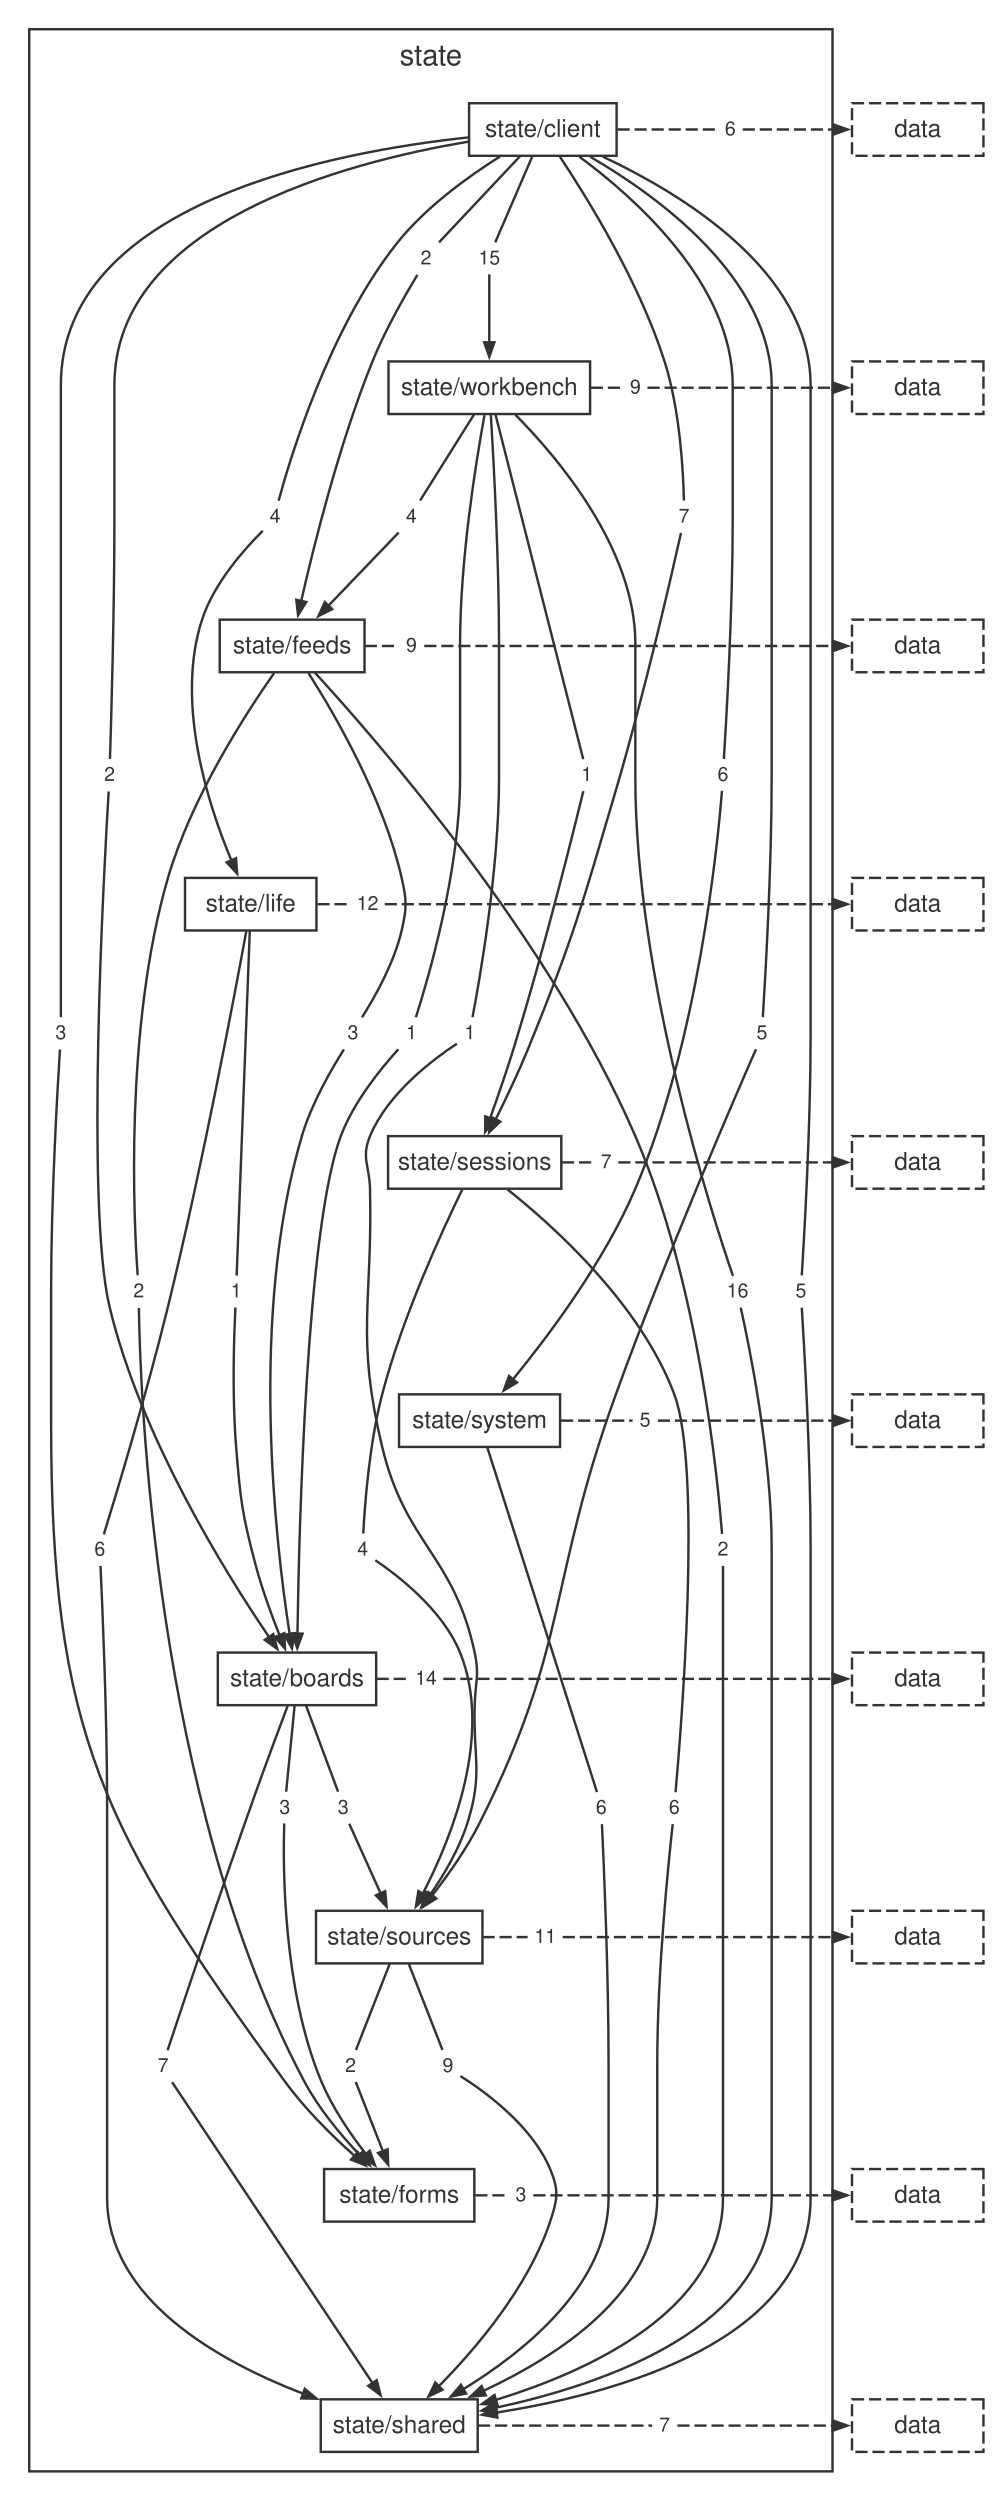
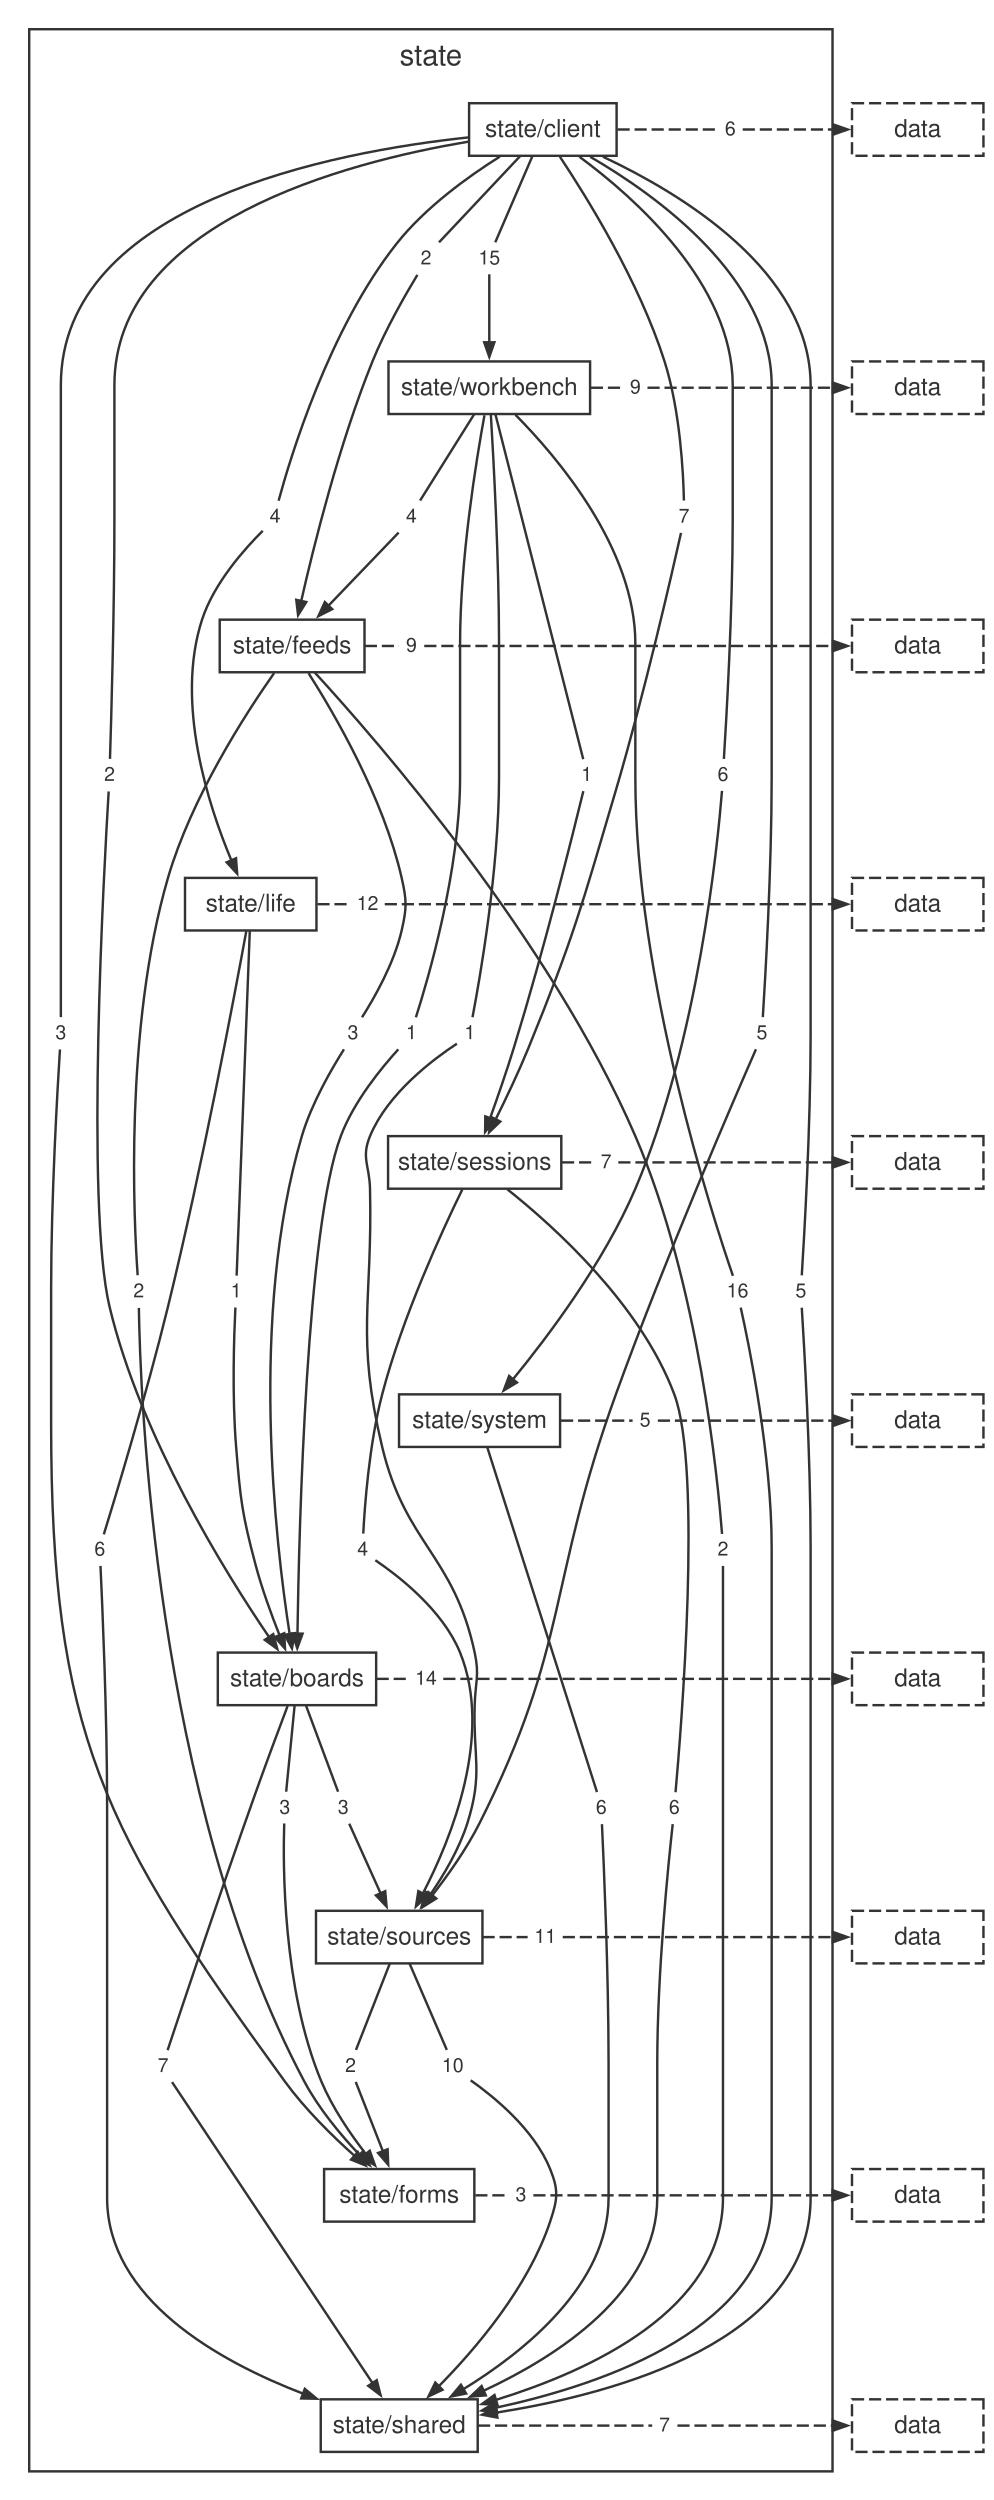
<svg xmlns="http://www.w3.org/2000/svg" width="408pt" height="1027pt" viewBox="0.00 0.00 408.00 1027.00">
  <style>svg { color: #333333; } @media (prefers-color-scheme: dark) { svg { color: #cccccc; background: #1e1e1e; } }</style>
  <g id="graph0" class="graph" transform="scale(1 1) rotate(0) translate(4 1023.24)">
    <g id="clust1" class="cluster">
      <polygon fill="none" stroke="currentColor" points="8,-8 8,-1011.24 338,-1011.24 338,-8 8,-8" />
      <text fill="currentColor" xml:space="preserve" text-anchor="middle" x="173" y="-996.44" font-family="Helvetica,Arial,sans-serif" font-size="12.00">state</text>
    </g>
    <g id="node1" class="node">
      <polygon fill="none" stroke="currentColor" points="249.3,-980.84 188.7,-980.84 188.7,-959.24 249.3,-959.24 249.3,-980.84" />
      <text fill="currentColor" xml:space="preserve" text-anchor="middle" x="219" y="-967.04" font-family="Helvetica,Arial,sans-serif" font-size="10.00">state/client</text>
    </g>
    <g id="node2" class="node">
      <polygon fill="none" stroke="currentColor" points="238.41,-874.76 155.59,-874.76 155.59,-853.16 238.41,-853.16 238.41,-874.76" />
      <text fill="currentColor" xml:space="preserve" text-anchor="middle" x="197" y="-860.96" font-family="Helvetica,Arial,sans-serif" font-size="10.00">state/workbench</text>
    </g>
    <g id="node11" class="node">
      <polygon fill="none" stroke="none" points="45.88,-711.08 36.12,-711.08 36.12,-698.6 45.88,-698.6 45.88,-711.08" />
      <text fill="currentColor" xml:space="preserve" text-anchor="middle" x="41" y="-702.44" font-family="Helvetica,Arial,sans-serif" font-size="8.00">2</text>
    </g>
    <g id="edge10" class="edge">
      <path fill="none" stroke="currentColor" d="M188.34,-965.04C137.92,-956.55 43,-931.7 43,-864.96 43,-864.96 43,-864.96 43,-809.92 43,-772.33 41.68,-727.11 41.18,-711.48" />
    </g>
    <g id="node12" class="node">
      <polygon fill="none" stroke="none" points="175.88,-923.24 166.12,-923.24 166.12,-910.76 175.88,-910.76 175.88,-923.24" />
      <text fill="currentColor" xml:space="preserve" text-anchor="middle" x="171" y="-914.6" font-family="Helvetica,Arial,sans-serif" font-size="8.00">2</text>
    </g>
    <g id="edge12" class="edge">
      <path fill="none" stroke="currentColor" d="M209.75,-959.2C199.83,-948.65 184.43,-932.28 176.35,-923.69" />
    </g>
    <g id="node13" class="node">
      <polygon fill="none" stroke="none" points="25.88,-605 16.12,-605 16.12,-592.52 25.88,-592.52 25.88,-605" />
      <text fill="currentColor" xml:space="preserve" text-anchor="middle" x="21" y="-596.36" font-family="Helvetica,Arial,sans-serif" font-size="8.00">3</text>
    </g>
    <g id="edge14" class="edge">
      <path fill="none" stroke="currentColor" d="M188.5,-966.8C132.96,-960.9 21,-939.72 21,-864.96 21,-864.96 21,-864.96 21,-703.84 21,-666.26 21,-621.04 21,-605.4" />
    </g>
    <g id="node14" class="node">
      <polygon fill="none" stroke="none" points="113.88,-817.16 104.12,-817.16 104.12,-804.68 113.88,-804.68 113.88,-817.16" />
      <text fill="currentColor" xml:space="preserve" text-anchor="middle" x="109" y="-808.52" font-family="Helvetica,Arial,sans-serif" font-size="8.00">4</text>
    </g>
    <g id="edge16" class="edge">
      <path fill="none" stroke="currentColor" d="M201.33,-958.9C188.24,-950.67 170.73,-938.03 159,-923.24 131.09,-888.05 115.12,-834.8 110.45,-817.54" />
    </g>
    <g id="node15" class="node">
      <polygon fill="none" stroke="none" points="281.88,-817.16 272.12,-817.16 272.12,-804.68 281.88,-804.68 281.88,-817.16" />
      <text fill="currentColor" xml:space="preserve" text-anchor="middle" x="277" y="-808.52" font-family="Helvetica,Arial,sans-serif" font-size="8.00">7</text>
    </g>
    <g id="edge18" class="edge">
      <path fill="none" stroke="currentColor" d="M226.01,-958.85C237.14,-942.12 258.64,-907.43 269,-874.76 275.45,-854.42 276.72,-828.82 276.95,-817.61" />
    </g>
    <g id="node16" class="node">
      <polygon fill="none" stroke="none" points="329.88,-498.92 320.12,-498.92 320.12,-486.44 329.88,-486.44 329.88,-498.92" />
      <text fill="currentColor" xml:space="preserve" text-anchor="middle" x="325" y="-490.28" font-family="Helvetica,Arial,sans-serif" font-size="8.00">5</text>
    </g>
    <g id="edge20" class="edge">
      <path fill="none" stroke="currentColor" d="M243.69,-958.85C276.12,-943.62 329,-911.63 329,-864.96 329,-864.96 329,-864.96 329,-597.76 329,-560.15 326.36,-514.95 325.37,-499.32" />
    </g>
    <g id="node17" class="node">
      <polygon fill="none" stroke="none" points="313.88,-605 304.12,-605 304.12,-592.52 313.88,-592.52 313.88,-605" />
      <text fill="currentColor" xml:space="preserve" text-anchor="middle" x="309" y="-596.36" font-family="Helvetica,Arial,sans-serif" font-size="8.00">5</text>
    </g>
    <g id="edge22" class="edge">
      <path fill="none" stroke="currentColor" d="M238.48,-958.82C266.01,-942.81 313,-909.03 313,-864.96 313,-864.96 313,-864.96 313,-703.84 313,-666.23 310.36,-621.03 309.37,-605.4" />
    </g>
    <g id="node18" class="node">
      <polygon fill="none" stroke="none" points="297.88,-711.08 288.12,-711.08 288.12,-698.6 297.88,-698.6 297.88,-711.08" />
      <text fill="currentColor" xml:space="preserve" text-anchor="middle" x="293" y="-702.44" font-family="Helvetica,Arial,sans-serif" font-size="8.00">6</text>
    </g>
    <g id="edge24" class="edge">
      <path fill="none" stroke="currentColor" d="M234.04,-958.83C256.71,-942.1 297,-906.51 297,-864.96 297,-864.96 297,-864.96 297,-809.92 297,-772.31 294.36,-727.11 293.37,-711.48" />
    </g>
    <g id="node19" class="node">
      <polygon fill="none" stroke="none" points="203.88,-923.24 190.12,-923.24 190.12,-910.76 203.88,-910.76 203.88,-923.24" />
      <text fill="currentColor" xml:space="preserve" text-anchor="middle" x="197" y="-914.6" font-family="Helvetica,Arial,sans-serif" font-size="8.00">15</text>
    </g>
    <g id="edge26" class="edge">
      <path fill="none" stroke="currentColor" d="M214.76,-959.2C210.21,-948.65 203.16,-932.28 199.45,-923.69" />
    </g>
    <g id="node20" class="node">
      <polygon fill="none" stroke="none" points="300.88,-976.28 291.12,-976.28 291.12,-963.8 300.88,-963.8 300.88,-976.28" />
      <text fill="currentColor" xml:space="preserve" text-anchor="middle" x="296" y="-967.64" font-family="Helvetica,Arial,sans-serif" font-size="8.00">6</text>
    </g>
    <g id="edge28" class="edge">
      <path fill="none" stroke="currentColor" stroke-dasharray="5,2" d="M249.68,-970.04C263.43,-970.04 277.18,-970.04 290.93,-970.04" />
    </g>
    <g id="node3" class="node">
      <polygon fill="none" stroke="currentColor" points="145.74,-768.68 86.26,-768.68 86.26,-747.08 145.74,-747.08 145.74,-768.68" />
      <text fill="currentColor" xml:space="preserve" text-anchor="middle" x="116" y="-754.88" font-family="Helvetica,Arial,sans-serif" font-size="10.00">state/feeds</text>
    </g>
    <g id="node21" class="node">
      <polygon fill="none" stroke="none" points="169.88,-605 160.12,-605 160.12,-592.52 169.88,-592.52 169.88,-605" />
      <text fill="currentColor" xml:space="preserve" text-anchor="middle" x="165" y="-596.36" font-family="Helvetica,Arial,sans-serif" font-size="8.00">1</text>
    </g>
    <g id="edge30" class="edge">
      <path fill="none" stroke="currentColor" d="M195.02,-852.66C191.61,-834.03 185,-793.44 185,-758.88 185,-758.88 185,-758.88 185,-703.84 185,-665.57 171.8,-620.78 166.85,-605.33" />
    </g>
    <g id="node22" class="node">
      <polygon fill="none" stroke="none" points="169.88,-817.16 160.12,-817.16 160.12,-804.68 169.88,-804.68 169.88,-817.16" />
      <text fill="currentColor" xml:space="preserve" text-anchor="middle" x="165" y="-808.52" font-family="Helvetica,Arial,sans-serif" font-size="8.00">4</text>
    </g>
    <g id="edge32" class="edge">
      <path fill="none" stroke="currentColor" d="M190.83,-853.12C184.22,-842.57 173.95,-826.2 168.57,-817.61" />
    </g>
    <g id="node23" class="node">
      <polygon fill="none" stroke="none" points="241.88,-711.08 232.12,-711.08 232.12,-698.6 241.88,-698.6 241.88,-711.08" />
      <text fill="currentColor" xml:space="preserve" text-anchor="middle" x="237" y="-702.44" font-family="Helvetica,Arial,sans-serif" font-size="8.00">1</text>
    </g>
    <g id="edge34" class="edge">
      <path fill="none" stroke="currentColor" d="M199.5,-853.13C207.1,-823.3 229.72,-734.44 235.59,-711.37" />
    </g>
    <g id="node24" class="node">
      <polygon fill="none" stroke="none" points="305.88,-498.92 292.12,-498.92 292.12,-486.44 305.88,-486.44 305.88,-498.92" />
      <text fill="currentColor" xml:space="preserve" text-anchor="middle" x="299" y="-490.28" font-family="Helvetica,Arial,sans-serif" font-size="8.00">16</text>
    </g>
    <g id="edge36" class="edge">
      <path fill="none" stroke="currentColor" d="M207.73,-852.85C224.98,-835.44 257,-797.88 257,-758.88 257,-758.88 257,-758.88 257,-703.84 257,-620.87 288.87,-522.98 297.09,-499.12" />
    </g>
    <g id="node25" class="node">
      <polygon fill="none" stroke="none" points="193.88,-605 184.12,-605 184.12,-592.52 193.88,-592.52 193.88,-605" />
      <text fill="currentColor" xml:space="preserve" text-anchor="middle" x="189" y="-596.36" font-family="Helvetica,Arial,sans-serif" font-size="8.00">1</text>
    </g>
    <g id="edge38" class="edge">
      <path fill="none" stroke="currentColor" d="M197.64,-852.92C198.77,-834.36 201,-793.42 201,-758.88 201,-758.88 201,-758.88 201,-703.84 201,-666.01 193.08,-620.94 190.11,-605.37" />
    </g>
    <g id="node26" class="node">
      <polygon fill="none" stroke="none" points="261.88,-870.2 252.12,-870.2 252.12,-857.72 261.88,-857.72 261.88,-870.2" />
      <text fill="currentColor" xml:space="preserve" text-anchor="middle" x="257" y="-861.56" font-family="Helvetica,Arial,sans-serif" font-size="8.00">9</text>
    </g>
    <g id="edge40" class="edge">
      <path fill="none" stroke="currentColor" stroke-dasharray="5,2" d="M238.72,-863.96C243.1,-863.96 247.48,-863.96 251.86,-863.96" />
    </g>
    <g id="node4" class="node">
      <polygon fill="none" stroke="currentColor" points="126,-662.6 72,-662.6 72,-641 126,-641 126,-662.6" />
      <text fill="currentColor" xml:space="preserve" text-anchor="middle" x="99" y="-648.8" font-family="Helvetica,Arial,sans-serif" font-size="10.00">state/life</text>
    </g>
    <g id="node27" class="node">
      <polygon fill="none" stroke="none" points="145.88,-605 136.12,-605 136.12,-592.52 145.88,-592.52 145.88,-605" />
      <text fill="currentColor" xml:space="preserve" text-anchor="middle" x="141" y="-596.36" font-family="Helvetica,Arial,sans-serif" font-size="8.00">3</text>
    </g>
    <g id="edge42" class="edge">
      <path fill="none" stroke="currentColor" d="M122.75,-746.7C133.39,-729.99 153.59,-695.32 161,-662.6 163.12,-653.24 163.15,-650.36 161,-641 157.86,-627.35 149.59,-612.98 144.72,-605.33" />
    </g>
    <g id="node28" class="node">
      <polygon fill="none" stroke="none" points="57.88,-498.92 48.12,-498.92 48.12,-486.44 57.88,-486.44 57.88,-498.92" />
      <text fill="currentColor" xml:space="preserve" text-anchor="middle" x="53" y="-490.28" font-family="Helvetica,Arial,sans-serif" font-size="8.00">2</text>
    </g>
    <g id="edge44" class="edge">
      <path fill="none" stroke="currentColor" d="M108.63,-746.77C96.97,-730.17 74.63,-695.65 65,-662.6 47,-600.78 51.01,-521.11 52.55,-499.37" />
    </g>
    <g id="node29" class="node">
      <polygon fill="none" stroke="none" points="297.88,-392.84 288.12,-392.84 288.12,-380.36 297.88,-380.36 297.88,-392.84" />
      <text fill="currentColor" xml:space="preserve" text-anchor="middle" x="293" y="-384.2" font-family="Helvetica,Arial,sans-serif" font-size="8.00">2</text>
    </g>
    <g id="edge46" class="edge">
      <path fill="none" stroke="currentColor" d="M125.31,-746.96C150.76,-719.25 221.92,-637.74 257,-556.52 283.16,-495.96 290.94,-414.74 292.62,-393.09" />
    </g>
    <g id="node30" class="node">
      <polygon fill="none" stroke="none" points="169.88,-764.12 160.12,-764.12 160.12,-751.64 169.88,-751.64 169.88,-764.12" />
      <text fill="currentColor" xml:space="preserve" text-anchor="middle" x="165" y="-755.48" font-family="Helvetica,Arial,sans-serif" font-size="8.00">9</text>
    </g>
    <g id="edge48" class="edge">
      <path fill="none" stroke="currentColor" stroke-dasharray="5,2" d="M145.86,-757.88C150.54,-757.88 155.23,-757.88 159.92,-757.88" />
    </g>
    <g id="node5" class="node">
      <polygon fill="none" stroke="currentColor" points="226.58,-556.52 155.42,-556.52 155.42,-534.92 226.58,-534.92 226.58,-556.52" />
      <text fill="currentColor" xml:space="preserve" text-anchor="middle" x="191" y="-542.72" font-family="Helvetica,Arial,sans-serif" font-size="10.00">state/sessions</text>
    </g>
    <g id="node31" class="node">
      <polygon fill="none" stroke="none" points="97.88,-498.92 88.12,-498.92 88.12,-486.44 97.88,-486.44 97.88,-498.92" />
      <text fill="currentColor" xml:space="preserve" text-anchor="middle" x="93" y="-490.28" font-family="Helvetica,Arial,sans-serif" font-size="8.00">1</text>
    </g>
    <g id="edge50" class="edge">
      <path fill="none" stroke="currentColor" d="M98.62,-640.97C97.49,-611.14 94.09,-522.28 93.21,-499.21" />
    </g>
    <g id="node32" class="node">
      <polygon fill="none" stroke="none" points="41.88,-392.84 32.12,-392.84 32.12,-380.36 41.88,-380.36 41.88,-392.84" />
      <text fill="currentColor" xml:space="preserve" text-anchor="middle" x="37" y="-384.2" font-family="Helvetica,Arial,sans-serif" font-size="8.00">6</text>
    </g>
    <g id="edge52" class="edge">
      <path fill="none" stroke="currentColor" d="M97.18,-640.74C92.46,-614.95 79.2,-544.46 65,-486.44 56.18,-450.41 43.21,-407.68 38.65,-392.92" />
    </g>
    <g id="node33" class="node">
      <polygon fill="none" stroke="none" points="153.88,-658.04 140.12,-658.04 140.12,-645.56 153.88,-645.56 153.88,-658.04" />
      <text fill="currentColor" xml:space="preserve" text-anchor="middle" x="147" y="-649.4" font-family="Helvetica,Arial,sans-serif" font-size="8.00">12</text>
    </g>
    <g id="edge54" class="edge">
      <path fill="none" stroke="currentColor" stroke-dasharray="5,2" d="M126.38,-651.8C130.89,-651.8 135.4,-651.8 139.91,-651.8" />
    </g>
    <g id="node6" class="node">
      <polygon fill="none" stroke="currentColor" points="226.08,-450.44 159.92,-450.44 159.92,-428.84 226.08,-428.84 226.08,-450.44" />
      <text fill="currentColor" xml:space="preserve" text-anchor="middle" x="193" y="-436.64" font-family="Helvetica,Arial,sans-serif" font-size="10.00">state/system</text>
    </g>
    <g id="node34" class="node">
      <polygon fill="none" stroke="none" points="277.88,-286.76 268.12,-286.76 268.12,-274.28 277.88,-274.28 277.88,-286.76" />
      <text fill="currentColor" xml:space="preserve" text-anchor="middle" x="273" y="-278.12" font-family="Helvetica,Arial,sans-serif" font-size="8.00">6</text>
    </g>
    <g id="edge56" class="edge">
      <path fill="none" stroke="currentColor" d="M204.45,-534.65C223.95,-519.12 259.24,-487.22 273,-450.44 284.56,-419.54 275.8,-312.47 273.51,-286.99" />
    </g>
    <g id="node35" class="node">
      <polygon fill="none" stroke="none" points="149.88,-392.84 140.12,-392.84 140.12,-380.36 149.88,-380.36 149.88,-392.84" />
      <text fill="currentColor" xml:space="preserve" text-anchor="middle" x="145" y="-384.2" font-family="Helvetica,Arial,sans-serif" font-size="8.00">4</text>
    </g>
    <g id="edge58" class="edge">
      <path fill="none" stroke="currentColor" d="M185.89,-534.55C177.59,-517.58 161.28,-482.2 153,-450.44 147.62,-429.79 145.8,-404.35 145.23,-393.24" />
    </g>
    <g id="node36" class="node">
      <polygon fill="none" stroke="none" points="249.88,-551.96 240.12,-551.96 240.12,-539.48 249.88,-539.48 249.88,-551.96" />
      <text fill="currentColor" xml:space="preserve" text-anchor="middle" x="245" y="-543.32" font-family="Helvetica,Arial,sans-serif" font-size="8.00">7</text>
    </g>
    <g id="edge60" class="edge">
      <path fill="none" stroke="currentColor" stroke-dasharray="5,2" d="M226.86,-545.72C231.21,-545.72 235.55,-545.72 239.9,-545.72" />
    </g>
    <g id="node7" class="node">
      <polygon fill="none" stroke="currentColor" points="150.52,-344.36 85.48,-344.36 85.48,-322.76 150.52,-322.76 150.52,-344.36" />
      <text fill="currentColor" xml:space="preserve" text-anchor="middle" x="118" y="-330.56" font-family="Helvetica,Arial,sans-serif" font-size="10.00">state/boards</text>
    </g>
    <g id="node37" class="node">
      <polygon fill="none" stroke="none" points="247.88,-286.76 238.12,-286.76 238.12,-274.28 247.88,-274.28 247.88,-286.76" />
      <text fill="currentColor" xml:space="preserve" text-anchor="middle" x="243" y="-278.12" font-family="Helvetica,Arial,sans-serif" font-size="8.00">6</text>
    </g>
    <g id="edge62" class="edge">
      <path fill="none" stroke="currentColor" d="M196.13,-428.81C205.62,-398.98 233.9,-310.12 241.24,-287.05" />
    </g>
    <g id="node38" class="node">
      <polygon fill="none" stroke="none" points="265.88,-445.88 256.12,-445.88 256.12,-433.4 265.88,-433.4 265.88,-445.88" />
      <text fill="currentColor" xml:space="preserve" text-anchor="middle" x="261" y="-437.24" font-family="Helvetica,Arial,sans-serif" font-size="8.00">5</text>
    </g>
    <g id="edge64" class="edge">
      <path fill="none" stroke="currentColor" stroke-dasharray="5,2" d="M226.47,-439.64C236.27,-439.64 246.07,-439.64 255.87,-439.64" />
    </g>
    <g id="node8" class="node">
      <polygon fill="none" stroke="currentColor" points="194.19,-238.28 125.81,-238.28 125.81,-216.68 194.19,-216.68 194.19,-238.28" />
      <text fill="currentColor" xml:space="preserve" text-anchor="middle" x="160" y="-224.48" font-family="Helvetica,Arial,sans-serif" font-size="10.00">state/sources</text>
    </g>
    <g id="node39" class="node">
      <polygon fill="none" stroke="none" points="117.88,-286.76 108.12,-286.76 108.12,-274.28 117.88,-274.28 117.88,-286.76" />
      <text fill="currentColor" xml:space="preserve" text-anchor="middle" x="113" y="-278.12" font-family="Helvetica,Arial,sans-serif" font-size="8.00">3</text>
    </g>
    <g id="edge66" class="edge">
      <path fill="none" stroke="currentColor" d="M117.04,-322.72C116,-312.17 114.4,-295.8 113.56,-287.21" />
    </g>
    <g id="node40" class="node">
      <polygon fill="none" stroke="none" points="67.88,-180.68 58.12,-180.68 58.12,-168.2 67.88,-168.2 67.88,-180.68" />
      <text fill="currentColor" xml:space="preserve" text-anchor="middle" x="63" y="-172.04" font-family="Helvetica,Arial,sans-serif" font-size="8.00">7</text>
    </g>
    <g id="edge68" class="edge">
      <path fill="none" stroke="currentColor" d="M114.14,-322.4C110.64,-313.14 105.38,-299.06 101,-286.76 86.61,-246.36 70.26,-197.33 64.85,-181.02" />
    </g>
    <g id="node41" class="node">
      <polygon fill="none" stroke="none" points="141.88,-286.76 132.12,-286.76 132.12,-274.28 141.88,-274.28 141.88,-286.76" />
      <text fill="currentColor" xml:space="preserve" text-anchor="middle" x="137" y="-278.12" font-family="Helvetica,Arial,sans-serif" font-size="8.00">3</text>
    </g>
    <g id="edge70" class="edge">
      <path fill="none" stroke="currentColor" d="M121.66,-322.72C125.59,-312.17 131.68,-295.8 134.88,-287.21" />
    </g>
    <g id="node42" class="node">
      <polygon fill="none" stroke="none" points="177.88,-339.8 164.12,-339.8 164.12,-327.32 177.88,-327.32 177.88,-339.8" />
      <text fill="currentColor" xml:space="preserve" text-anchor="middle" x="171" y="-331.16" font-family="Helvetica,Arial,sans-serif" font-size="8.00">14</text>
    </g>
    <g id="edge72" class="edge">
      <path fill="none" stroke="currentColor" stroke-dasharray="5,2" d="M150.71,-333.56C155.04,-333.56 159.38,-333.56 163.71,-333.56" />
    </g>
    <g id="node9" class="node">
      <polygon fill="none" stroke="currentColor" points="190.86,-132.2 129.14,-132.2 129.14,-110.6 190.86,-110.6 190.86,-132.2" />
      <text fill="currentColor" xml:space="preserve" text-anchor="middle" x="160" y="-118.4" font-family="Helvetica,Arial,sans-serif" font-size="10.00">state/forms</text>
    </g>
    <g id="node43" class="node">
      <polygon fill="none" stroke="none" points="144.88,-180.68 135.12,-180.68 135.12,-168.2 144.88,-168.2 144.88,-180.68" />
      <text fill="currentColor" xml:space="preserve" text-anchor="middle" x="140" y="-172.04" font-family="Helvetica,Arial,sans-serif" font-size="8.00">2</text>
    </g>
    <g id="edge74" class="edge">
      <path fill="none" stroke="currentColor" d="M156.14,-216.64C152.01,-206.09 145.6,-189.72 142.23,-181.13" />
    </g>
    <g id="node44" class="node">
-       <polygon fill="none" stroke="none" points="184.88,-180.68 175.12,-180.68 175.12,-168.2 184.88,-168.2 184.88,-180.68" />
-       <text fill="currentColor" xml:space="preserve" text-anchor="middle" x="180" y="-172.04" font-family="Helvetica,Arial,sans-serif" font-size="8.00">9</text>
+       <polygon fill="none" stroke="none" points="188.88,-180.68 175.12,-180.68 175.12,-168.2 188.88,-168.2 188.88,-180.68" />
+       <text fill="currentColor" xml:space="preserve" text-anchor="middle" x="182" y="-172.04" font-family="Helvetica,Arial,sans-serif" font-size="8.00">10</text>
    </g>
    <g id="edge76" class="edge">
-       <path fill="none" stroke="currentColor" d="M163.86,-216.64C167.99,-206.09 174.4,-189.72 177.77,-181.13" />
+       <path fill="none" stroke="currentColor" d="M164.24,-216.64C168.79,-206.09 175.84,-189.72 179.55,-181.13" />
    </g>
    <g id="node45" class="node">
      <polygon fill="none" stroke="none" points="226.88,-233.72 213.12,-233.72 213.12,-221.24 226.88,-221.24 226.88,-233.72" />
      <text fill="currentColor" xml:space="preserve" text-anchor="middle" x="220" y="-225.08" font-family="Helvetica,Arial,sans-serif" font-size="8.00">11</text>
    </g>
    <g id="edge78" class="edge">
      <path fill="none" stroke="currentColor" stroke-dasharray="5,2" d="M194.22,-227.48C200.4,-227.48 206.57,-227.48 212.75,-227.48" />
    </g>
    <g id="node10" class="node">
      <polygon fill="none" stroke="currentColor" points="192.24,-37.6 127.76,-37.6 127.76,-16 192.24,-16 192.24,-37.6" />
      <text fill="currentColor" xml:space="preserve" text-anchor="middle" x="160" y="-23.8" font-family="Helvetica,Arial,sans-serif" font-size="10.00">state/shared</text>
    </g>
    <g id="node46" class="node">
      <polygon fill="none" stroke="none" points="214.88,-127.64 205.12,-127.64 205.12,-115.16 214.88,-115.16 214.88,-127.64" />
      <text fill="currentColor" xml:space="preserve" text-anchor="middle" x="210" y="-119" font-family="Helvetica,Arial,sans-serif" font-size="8.00">3</text>
    </g>
    <g id="edge80" class="edge">
      <path fill="none" stroke="currentColor" stroke-dasharray="5,2" d="M191.25,-121.4C195.74,-121.4 200.23,-121.4 204.73,-121.4" />
    </g>
    <g id="node47" class="node">
      <polygon fill="none" stroke="none" points="273.88,-33.04 264.12,-33.04 264.12,-20.56 273.88,-20.56 273.88,-33.04" />
      <text fill="currentColor" xml:space="preserve" text-anchor="middle" x="269" y="-24.4" font-family="Helvetica,Arial,sans-serif" font-size="8.00">7</text>
    </g>
    <g id="edge82" class="edge">
      <path fill="none" stroke="currentColor" stroke-dasharray="5,2" d="M192.36,-26.8C216.21,-26.8 240.06,-26.8 263.91,-26.8" />
    </g>
    <g id="edge11" class="edge">
      <path fill="none" stroke="currentColor" d="M40.64,-698.11C38.81,-668.04 31,-528.29 41,-486.44 53.73,-433.16 88.37,-377.44 106.54,-350.72" />
      <polygon fill="currentColor" stroke="currentColor" points="108.24,-351.95 109.92,-345.82 104.78,-349.57 108.24,-351.95" />
    </g>
    <g id="edge13" class="edge">
      <path fill="none" stroke="currentColor" d="M167.46,-910.31C162.74,-902.53 154.35,-888 149,-874.76 135.34,-840.93 124.97,-799.4 119.75,-776.37" />
      <polygon fill="currentColor" stroke="currentColor" points="121.81,-775.92 118.45,-770.52 117.71,-776.83 121.81,-775.92" />
    </g>
    <g id="edge15" class="edge">
      <path fill="none" stroke="currentColor" d="M20.63,-592.12C19.64,-576.49 17,-531.29 17,-493.68 17,-493.68 17,-493.68 17,-438.64 17,-311.1 37.96,-271.33 113,-168.2 121.22,-156.91 132.34,-145.93 141.7,-137.56" />
      <polygon fill="currentColor" stroke="currentColor" points="142.98,-139.22 146.12,-133.69 140.22,-136.06 142.98,-139.22" />
    </g>
    <g id="edge17" class="edge">
      <path fill="none" stroke="currentColor" d="M103.94,-805.18C96.76,-798.07 83.93,-783.84 79,-768.68 67.89,-734.52 81.5,-692.57 91.1,-669.68" />
      <polygon fill="currentColor" stroke="currentColor" points="92.95,-670.68 93.43,-664.34 89.11,-669 92.95,-670.68" />
    </g>
    <g id="edge19" class="edge">
      <path fill="none" stroke="currentColor" d="M275.76,-804.32C272.1,-787.93 260.84,-738.74 249,-698.6 234.92,-650.85 231.81,-638.62 213,-592.52 208.99,-582.69 203.89,-571.99 199.61,-563.4" />
      <polygon fill="currentColor" stroke="currentColor" points="201.51,-562.51 196.93,-558.1 197.76,-564.4 201.51,-562.51" />
    </g>
    <g id="edge21" class="edge">
      <path fill="none" stroke="currentColor" d="M325.37,-486.04C326.36,-470.41 329,-425.21 329,-387.6 329,-387.6 329,-387.6 329,-120.4 329,-61.73 249.69,-39.98 199.73,-32.11" />
      <polygon fill="currentColor" stroke="currentColor" points="200.33,-30.08 194.08,-31.27 199.71,-34.23 200.33,-30.08" />
    </g>
    <g id="edge23" class="edge">
      <path fill="none" stroke="currentColor" d="M306.55,-592.2C298.06,-572.85 269.3,-506.53 249,-450.44 221.04,-373.19 229.92,-347.67 193,-274.28 187.63,-263.61 179.9,-252.72 173.26,-244.24" />
      <polygon fill="currentColor" stroke="currentColor" points="175.23,-243.33 169.84,-239.96 171.95,-245.96 175.23,-243.33" />
    </g>
    <g id="edge25" class="edge">
      <path fill="none" stroke="currentColor" d="M292.6,-698.36C290.87,-676.74 282.88,-595.6 257,-534.92 244.17,-504.84 221.22,-474.29 206.57,-456.43" />
      <polygon fill="currentColor" stroke="currentColor" points="208.37,-455.3 202.92,-452.04 205.14,-457.99 208.37,-455.3" />
    </g>
    <g id="edge27" class="edge">
      <path fill="none" stroke="currentColor" d="M197,-910.54C197,-903.88 197,-892.31 197,-882.49" />
      <polygon fill="currentColor" stroke="currentColor" points="199.1,-882.63 197,-876.63 194.9,-882.63 199.1,-882.63" />
    </g>
    <g id="node48" class="node">
      <polygon fill="none" stroke="currentColor" stroke-dasharray="5,2" points="400,-980.84 346,-980.84 346,-959.24 400,-959.24 400,-980.84" />
      <text fill="currentColor" xml:space="preserve" text-anchor="middle" x="373" y="-967.04" font-family="Helvetica,Arial,sans-serif" font-size="10.00">data</text>
    </g>
    <g id="edge29" class="edge">
      <path fill="none" stroke="currentColor" stroke-dasharray="5,2" d="M301.11,-970.04C313.55,-970.04 326,-970.04 338.44,-970.04" />
      <polygon fill="currentColor" stroke="currentColor" points="338.25,-972.14 344.25,-970.04 338.25,-967.94 338.25,-972.14" />
    </g>
    <g id="edge31" class="edge">
      <path fill="none" stroke="currentColor" d="M159.62,-592.17C152.82,-584.71 141.34,-570.78 136,-556.52 122,-519.12 118.87,-397.53 118.19,-351.99" />
      <polygon fill="currentColor" stroke="currentColor" points="120.29,-352.13 118.11,-346.16 116.09,-352.19 120.29,-352.13" />
    </g>
    <g id="edge33" class="edge">
      <path fill="none" stroke="currentColor" d="M159.76,-804.46C152.92,-797.34 140.69,-784.6 130.9,-774.4" />
      <polygon fill="currentColor" stroke="currentColor" points="132.47,-773.01 126.8,-770.13 129.44,-775.91 132.47,-773.01" />
    </g>
    <g id="edge35" class="edge">
      <path fill="none" stroke="currentColor" d="M235.64,-698.24C231.65,-681.86 219.41,-632.68 207,-592.52 204.04,-582.93 200.37,-572.35 197.29,-563.78" />
      <polygon fill="currentColor" stroke="currentColor" points="199.31,-563.18 195.29,-558.26 195.36,-564.62 199.31,-563.18" />
    </g>
    <g id="edge37" class="edge">
      <path fill="none" stroke="currentColor" d="M300.29,-486.07C303.76,-470.53 313,-425.52 313,-387.6 313,-387.6 313,-387.6 313,-120.4 313,-67.46 245.13,-43.96 199.79,-34.17" />
      <polygon fill="currentColor" stroke="currentColor" points="200.23,-32.12 193.93,-32.97 199.38,-36.23 200.23,-32.12" />
    </g>
    <g id="edge39" class="edge">
      <path fill="none" stroke="currentColor" d="M183.69,-594.49C174.36,-588.38 155.31,-574.25 148,-556.52 144.34,-547.65 147.77,-544.52 148,-534.92 149.11,-487.73 142.01,-474.74 153,-428.84 162.58,-388.8 182.36,-384.61 191,-344.36 193.01,-334.97 191.3,-332.36 191,-322.76 190.33,-301.18 194.49,-294.87 188,-274.28 184.65,-263.66 178.33,-252.97 172.53,-244.59" />
      <polygon fill="currentColor" stroke="currentColor" points="174.36,-243.54 169.15,-239.9 170.96,-246 174.36,-243.54" />
    </g>
    <g id="node49" class="node">
      <polygon fill="none" stroke="currentColor" stroke-dasharray="5,2" points="400,-874.76 346,-874.76 346,-853.16 400,-853.16 400,-874.76" />
      <text fill="currentColor" xml:space="preserve" text-anchor="middle" x="373" y="-860.96" font-family="Helvetica,Arial,sans-serif" font-size="10.00">data</text>
    </g>
    <g id="edge41" class="edge">
      <path fill="none" stroke="currentColor" stroke-dasharray="5,2" d="M261.98,-863.96C287.49,-863.96 312.99,-863.96 338.49,-863.96" />
      <polygon fill="currentColor" stroke="currentColor" points="338.17,-866.06 344.17,-863.96 338.17,-861.86 338.17,-866.06" />
    </g>
    <g id="edge43" class="edge">
      <path fill="none" stroke="currentColor" d="M137.3,-592.17C132.43,-584.49 124.01,-570.08 120,-556.52 98.3,-483.03 109.1,-389.78 115.01,-351.82" />
      <polygon fill="currentColor" stroke="currentColor" points="117.05,-352.33 115.94,-346.07 112.91,-351.66 117.05,-352.33" />
    </g>
    <g id="edge45" class="edge">
      <path fill="none" stroke="currentColor" d="M53.05,-485.95C53.53,-452.99 59.07,-284.76 121,-168.2 126.89,-157.11 135.85,-146.33 143.7,-138.02" />
      <polygon fill="currentColor" stroke="currentColor" points="145.16,-139.53 147.85,-133.77 142.15,-136.6 145.16,-139.53" />
    </g>
    <g id="edge47" class="edge">
      <path fill="none" stroke="currentColor" d="M293,-379.96C293,-364.32 293,-319.1 293,-281.52 293,-281.52 293,-281.52 293,-120.4 293,-74.45 238.86,-49.44 199.66,-37.35" />
      <polygon fill="currentColor" stroke="currentColor" points="200.34,-35.36 193.99,-35.67 199.14,-39.39 200.34,-35.36" />
    </g>
    <g id="node50" class="node">
      <polygon fill="none" stroke="currentColor" stroke-dasharray="5,2" points="400,-768.68 346,-768.68 346,-747.08 400,-747.08 400,-768.68" />
      <text fill="currentColor" xml:space="preserve" text-anchor="middle" x="373" y="-754.88" font-family="Helvetica,Arial,sans-serif" font-size="10.00">data</text>
    </g>
    <g id="edge49" class="edge">
      <path fill="none" stroke="currentColor" stroke-dasharray="5,2" d="M170.28,-757.88C226.35,-757.88 282.42,-757.88 338.49,-757.88" />
      <polygon fill="currentColor" stroke="currentColor" points="338.17,-759.98 344.17,-757.88 338.17,-755.78 338.17,-759.98" />
    </g>
    <g id="edge51" class="edge">
      <path fill="none" stroke="currentColor" d="M92.7,-486.12C92.16,-475.15 91.27,-449.93 93,-428.84 94.78,-407.07 95.4,-401.47 101,-380.36 103.59,-370.6 107.45,-360 110.84,-351.47" />
      <polygon fill="currentColor" stroke="currentColor" points="112.76,-352.32 113.08,-345.97 108.87,-350.73 112.76,-352.32" />
    </g>
    <g id="edge53" class="edge">
      <path fill="none" stroke="currentColor" d="M37.28,-379.96C38.02,-364.33 40,-319.12 40,-281.52 40,-281.52 40,-281.52 40,-120.4 40,-78.83 85.69,-53.3 120.69,-39.85" />
      <polygon fill="currentColor" stroke="currentColor" points="121.21,-41.9 126.11,-37.84 119.75,-37.96 121.21,-41.9" />
    </g>
    <g id="node51" class="node">
      <polygon fill="none" stroke="currentColor" stroke-dasharray="5,2" points="400,-662.6 346,-662.6 346,-641 400,-641 400,-662.6" />
      <text fill="currentColor" xml:space="preserve" text-anchor="middle" x="373" y="-648.8" font-family="Helvetica,Arial,sans-serif" font-size="10.00">data</text>
    </g>
    <g id="edge55" class="edge">
      <path fill="none" stroke="currentColor" stroke-dasharray="5,2" d="M154.06,-651.8C215.42,-651.8 276.79,-651.8 338.15,-651.8" />
      <polygon fill="currentColor" stroke="currentColor" points="338.12,-653.9 344.12,-651.8 338.12,-649.7 338.12,-653.9" />
    </g>
    <g id="edge57" class="edge">
      <path fill="none" stroke="currentColor" d="M272.35,-273.89C270.62,-258.28 266,-213.11 266,-175.44 266,-175.44 266,-175.44 266,-120.4 266,-81.78 225.6,-55.55 194.68,-41.13" />
      <polygon fill="currentColor" stroke="currentColor" points="195.56,-39.23 189.23,-38.69 193.84,-43.06 195.56,-39.23" />
    </g>
    <g id="edge59" class="edge">
      <path fill="none" stroke="currentColor" d="M150.19,-382.29C159.3,-376.13 177.88,-361.92 185,-344.36 198.66,-310.65 181.55,-268.26 169.64,-245.24" />
      <polygon fill="currentColor" stroke="currentColor" points="171.56,-244.37 166.87,-240.08 167.86,-246.36 171.56,-244.37" />
    </g>
    <g id="node52" class="node">
      <polygon fill="none" stroke="currentColor" stroke-dasharray="5,2" points="400,-556.52 346,-556.52 346,-534.92 400,-534.92 400,-556.52" />
      <text fill="currentColor" xml:space="preserve" text-anchor="middle" x="373" y="-542.72" font-family="Helvetica,Arial,sans-serif" font-size="10.00">data</text>
    </g>
    <g id="edge61" class="edge">
      <path fill="none" stroke="currentColor" stroke-dasharray="5,2" d="M250,-545.72C279.38,-545.72 308.76,-545.72 338.14,-545.72" />
      <polygon fill="currentColor" stroke="currentColor" points="338.1,-547.82 344.1,-545.72 338.1,-543.62 338.1,-547.82" />
    </g>
    <g id="edge63" class="edge">
      <path fill="none" stroke="currentColor" d="M243.28,-273.88C244.02,-258.25 246,-213.04 246,-175.44 246,-175.44 246,-175.44 246,-120.4 246,-84.8 211.45,-57.13 186.15,-41.64" />
      <polygon fill="currentColor" stroke="currentColor" points="187.48,-39.98 181.25,-38.74 185.34,-43.6 187.48,-39.98" />
    </g>
    <g id="node53" class="node">
      <polygon fill="none" stroke="currentColor" stroke-dasharray="5,2" points="400,-450.44 346,-450.44 346,-428.84 400,-428.84 400,-450.44" />
      <text fill="currentColor" xml:space="preserve" text-anchor="middle" x="373" y="-436.64" font-family="Helvetica,Arial,sans-serif" font-size="10.00">data</text>
    </g>
    <g id="edge65" class="edge">
      <path fill="none" stroke="currentColor" stroke-dasharray="5,2" d="M266.25,-439.64C290.31,-439.64 314.37,-439.64 338.43,-439.64" />
      <polygon fill="currentColor" stroke="currentColor" points="338.38,-441.74 344.38,-439.64 338.38,-437.54 338.38,-441.74" />
    </g>
    <g id="edge67" class="edge">
      <path fill="none" stroke="currentColor" d="M112.76,-274.16C112.22,-257.65 112.03,-206.33 128,-168.2 132.57,-157.3 140.04,-146.39 146.61,-137.96" />
      <polygon fill="currentColor" stroke="currentColor" points="147.9,-139.72 150.03,-133.73 144.63,-137.08 147.9,-139.72" />
    </g>
    <g id="edge69" class="edge">
      <path fill="none" stroke="currentColor" d="M66.68,-167.91C80.25,-147.55 127.71,-76.28 149.24,-43.96" />
      <polygon fill="currentColor" stroke="currentColor" points="150.76,-45.46 152.34,-39.3 147.27,-43.13 150.76,-45.46" />
    </g>
    <g id="edge71" class="edge">
      <path fill="none" stroke="currentColor" d="M139.46,-274.06C142.52,-267.27 147.88,-255.37 152.36,-245.43" />
      <polygon fill="currentColor" stroke="currentColor" points="154.25,-246.35 154.8,-240.02 150.42,-244.63 154.25,-246.35" />
    </g>
    <g id="node54" class="node">
      <polygon fill="none" stroke="currentColor" stroke-dasharray="5,2" points="400,-344.36 346,-344.36 346,-322.76 400,-322.76 400,-344.36" />
      <text fill="currentColor" xml:space="preserve" text-anchor="middle" x="373" y="-330.56" font-family="Helvetica,Arial,sans-serif" font-size="10.00">data</text>
    </g>
    <g id="edge73" class="edge">
      <path fill="none" stroke="currentColor" stroke-dasharray="5,2" d="M178.1,-333.56C231.53,-333.56 284.96,-333.56 338.4,-333.56" />
      <polygon fill="currentColor" stroke="currentColor" points="338.08,-335.66 344.08,-333.56 338.08,-331.46 338.08,-335.66" />
    </g>
    <g id="edge75" class="edge">
      <path fill="none" stroke="currentColor" d="M142.14,-167.98C144.8,-161.19 149.46,-149.29 153.36,-139.35" />
      <polygon fill="currentColor" stroke="currentColor" points="155.23,-140.32 155.47,-133.97 151.32,-138.79 155.23,-140.32" />
    </g>
    <g id="edge77" class="edge">
-       <path fill="none" stroke="currentColor" d="M185.14,-170.39C194.58,-164.44 214.41,-150.29 222,-132.2 225.71,-123.35 225.03,-119.71 222,-110.6 213.01,-83.59 191.38,-58.28 176.21,-42.92" />
+       <path fill="none" stroke="currentColor" d="M189.35,-168.64C198.97,-161.86 215.41,-148.47 222,-132.2 225.61,-123.3 225.03,-119.71 222,-110.6 213.01,-83.59 191.38,-58.28 176.21,-42.92" />
      <polygon fill="currentColor" stroke="currentColor" points="177.77,-41.51 172.03,-38.79 174.82,-44.5 177.77,-41.51" />
    </g>
    <g id="node55" class="node">
      <polygon fill="none" stroke="currentColor" stroke-dasharray="5,2" points="400,-238.28 346,-238.28 346,-216.68 400,-216.68 400,-238.28" />
      <text fill="currentColor" xml:space="preserve" text-anchor="middle" x="373" y="-224.48" font-family="Helvetica,Arial,sans-serif" font-size="10.00">data</text>
    </g>
    <g id="edge79" class="edge">
      <path fill="none" stroke="currentColor" stroke-dasharray="5,2" d="M227.17,-227.48C264.2,-227.48 301.23,-227.48 338.25,-227.48" />
      <polygon fill="currentColor" stroke="currentColor" points="338.14,-229.58 344.14,-227.48 338.14,-225.38 338.14,-229.58" />
    </g>
    <g id="node56" class="node">
      <polygon fill="none" stroke="currentColor" stroke-dasharray="5,2" points="400,-132.2 346,-132.2 346,-110.6 400,-110.6 400,-132.2" />
      <text fill="currentColor" xml:space="preserve" text-anchor="middle" x="373" y="-118.4" font-family="Helvetica,Arial,sans-serif" font-size="10.00">data</text>
    </g>
    <g id="edge81" class="edge">
      <path fill="none" stroke="currentColor" stroke-dasharray="5,2" d="M215.09,-121.4C256.12,-121.4 297.14,-121.4 338.16,-121.4" />
      <polygon fill="currentColor" stroke="currentColor" points="338.04,-123.5 344.04,-121.4 338.04,-119.3 338.04,-123.5" />
    </g>
    <g id="node57" class="node">
      <polygon fill="none" stroke="currentColor" stroke-dasharray="5,2" points="400,-37.6 346,-37.6 346,-16 400,-16 400,-37.6" />
      <text fill="currentColor" xml:space="preserve" text-anchor="middle" x="373" y="-23.8" font-family="Helvetica,Arial,sans-serif" font-size="10.00">data</text>
    </g>
    <g id="edge83" class="edge">
      <path fill="none" stroke="currentColor" stroke-dasharray="5,2" d="M274.28,-26.8C295.65,-26.8 317.01,-26.8 338.38,-26.8" />
      <polygon fill="currentColor" stroke="currentColor" points="338.11,-28.9 344.11,-26.8 338.11,-24.7 338.11,-28.9" />
    </g>
  </g>
</svg>
